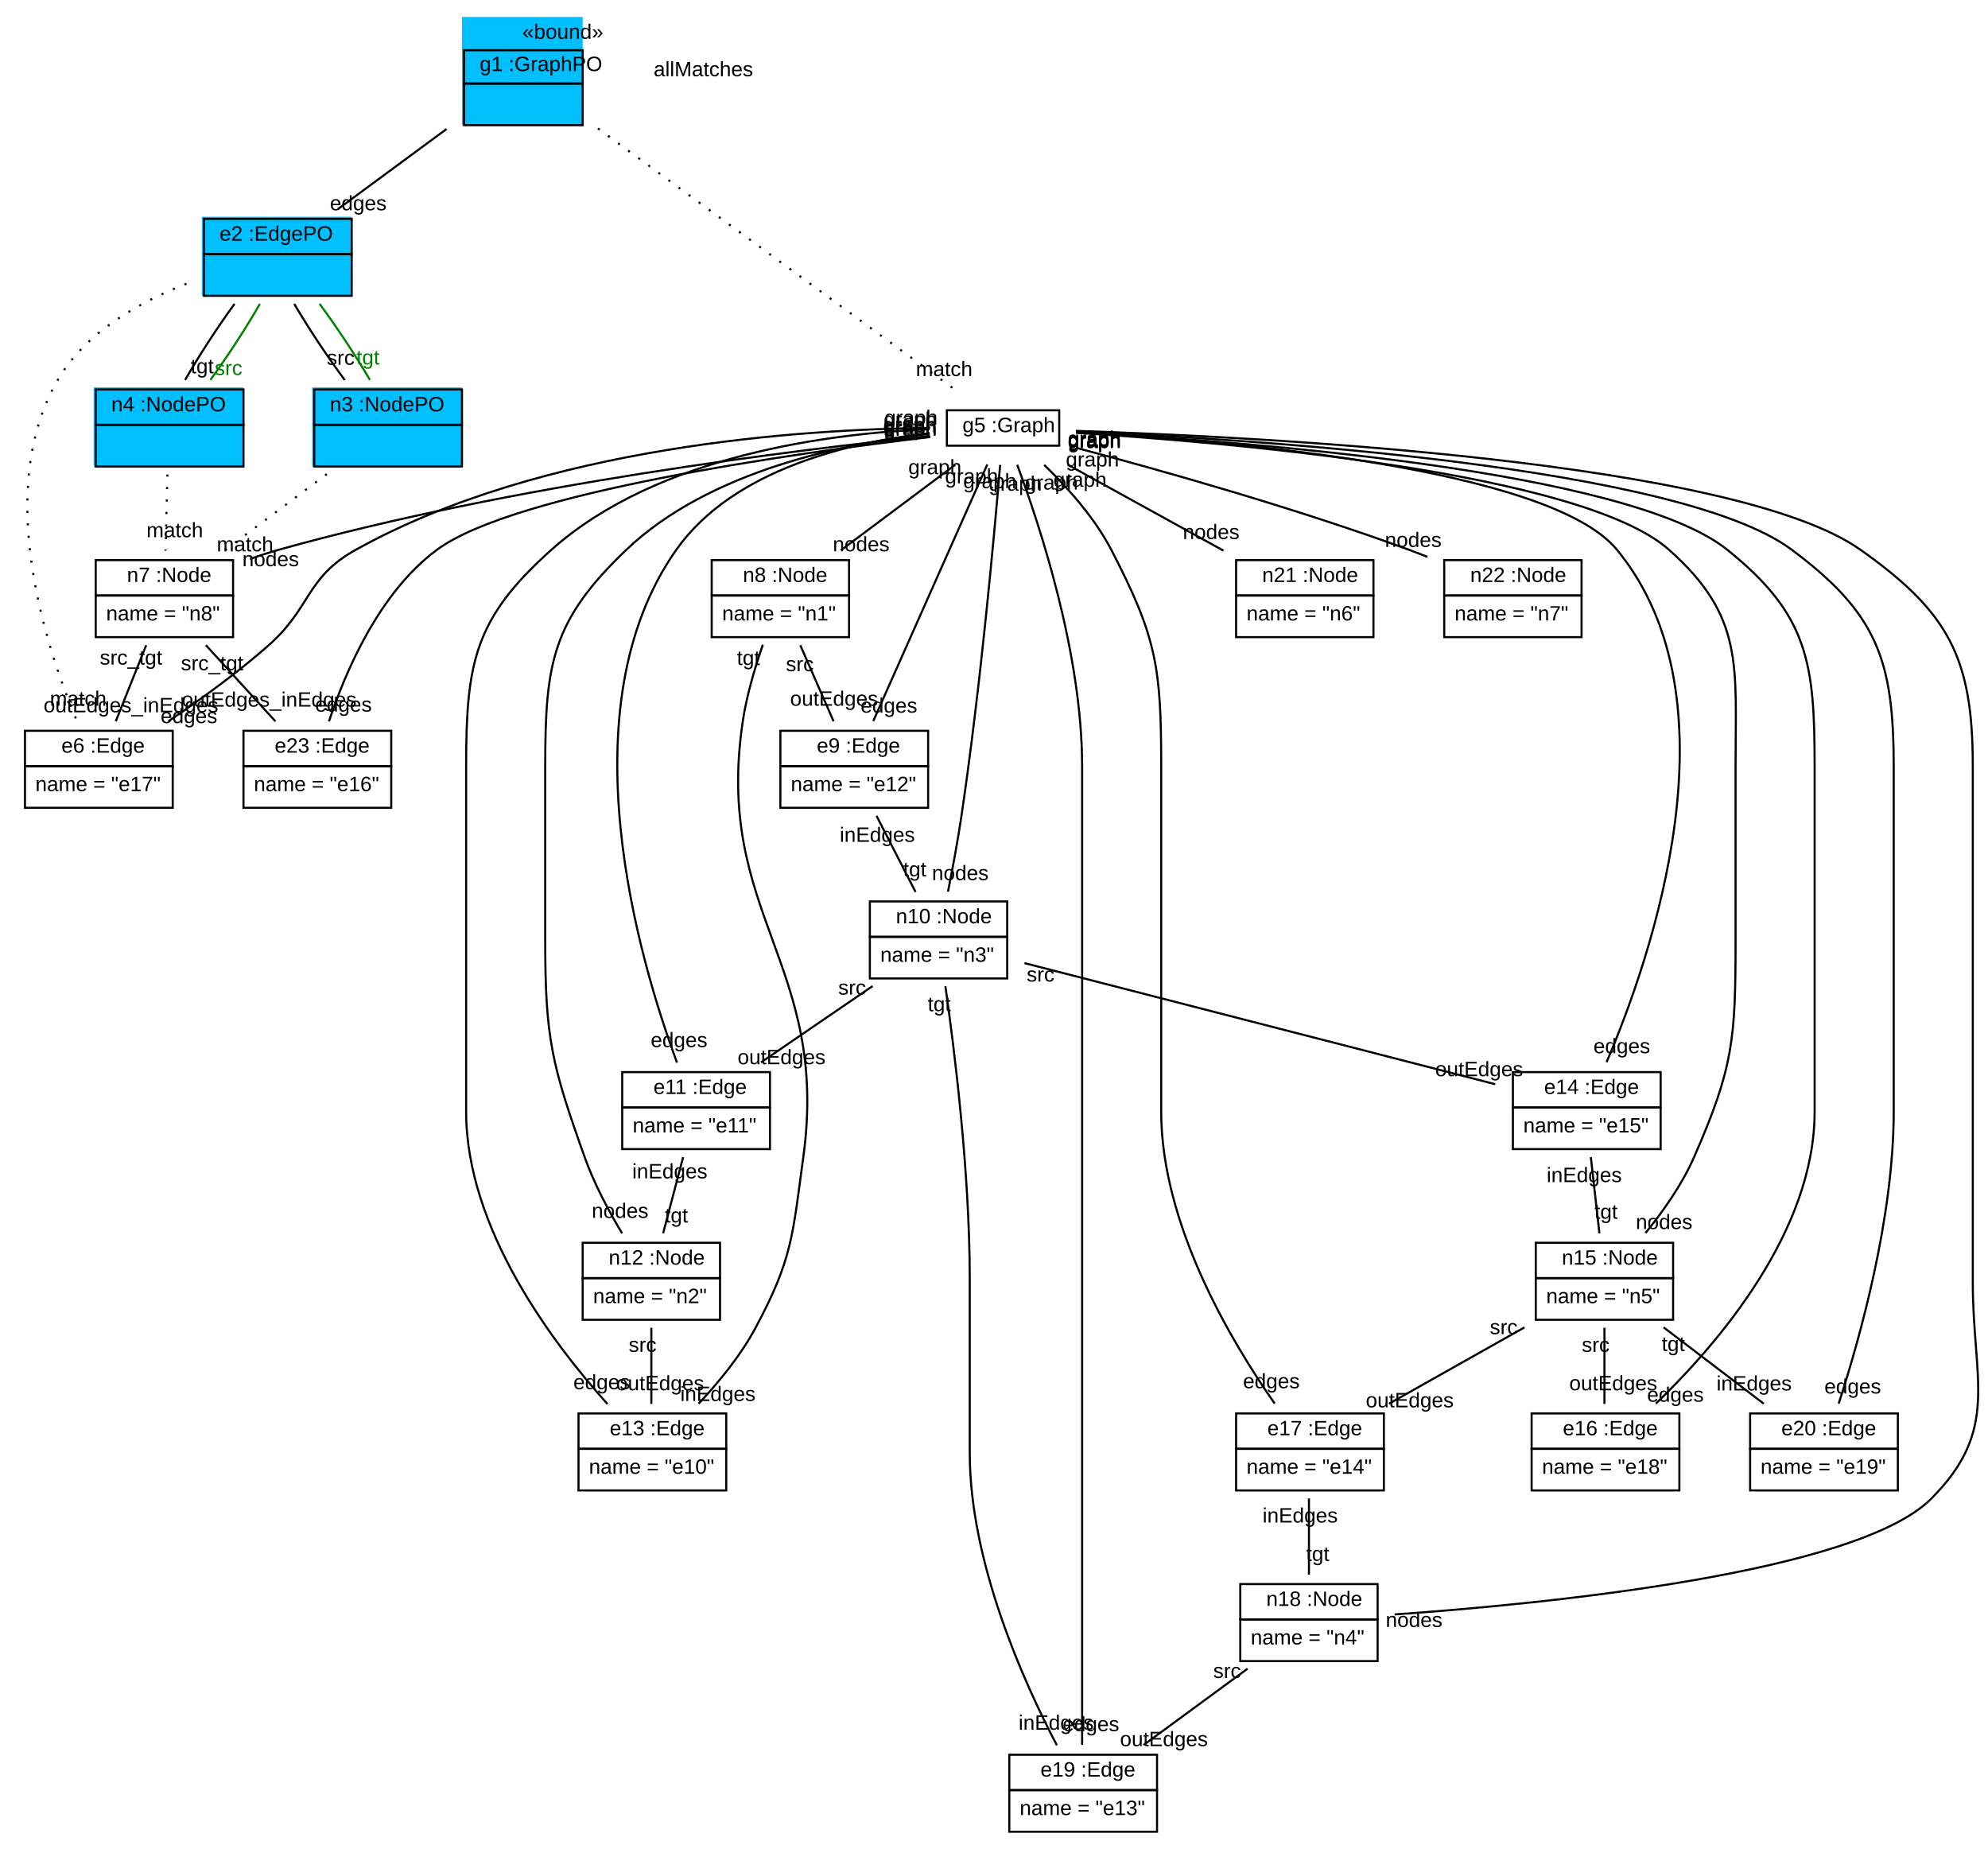
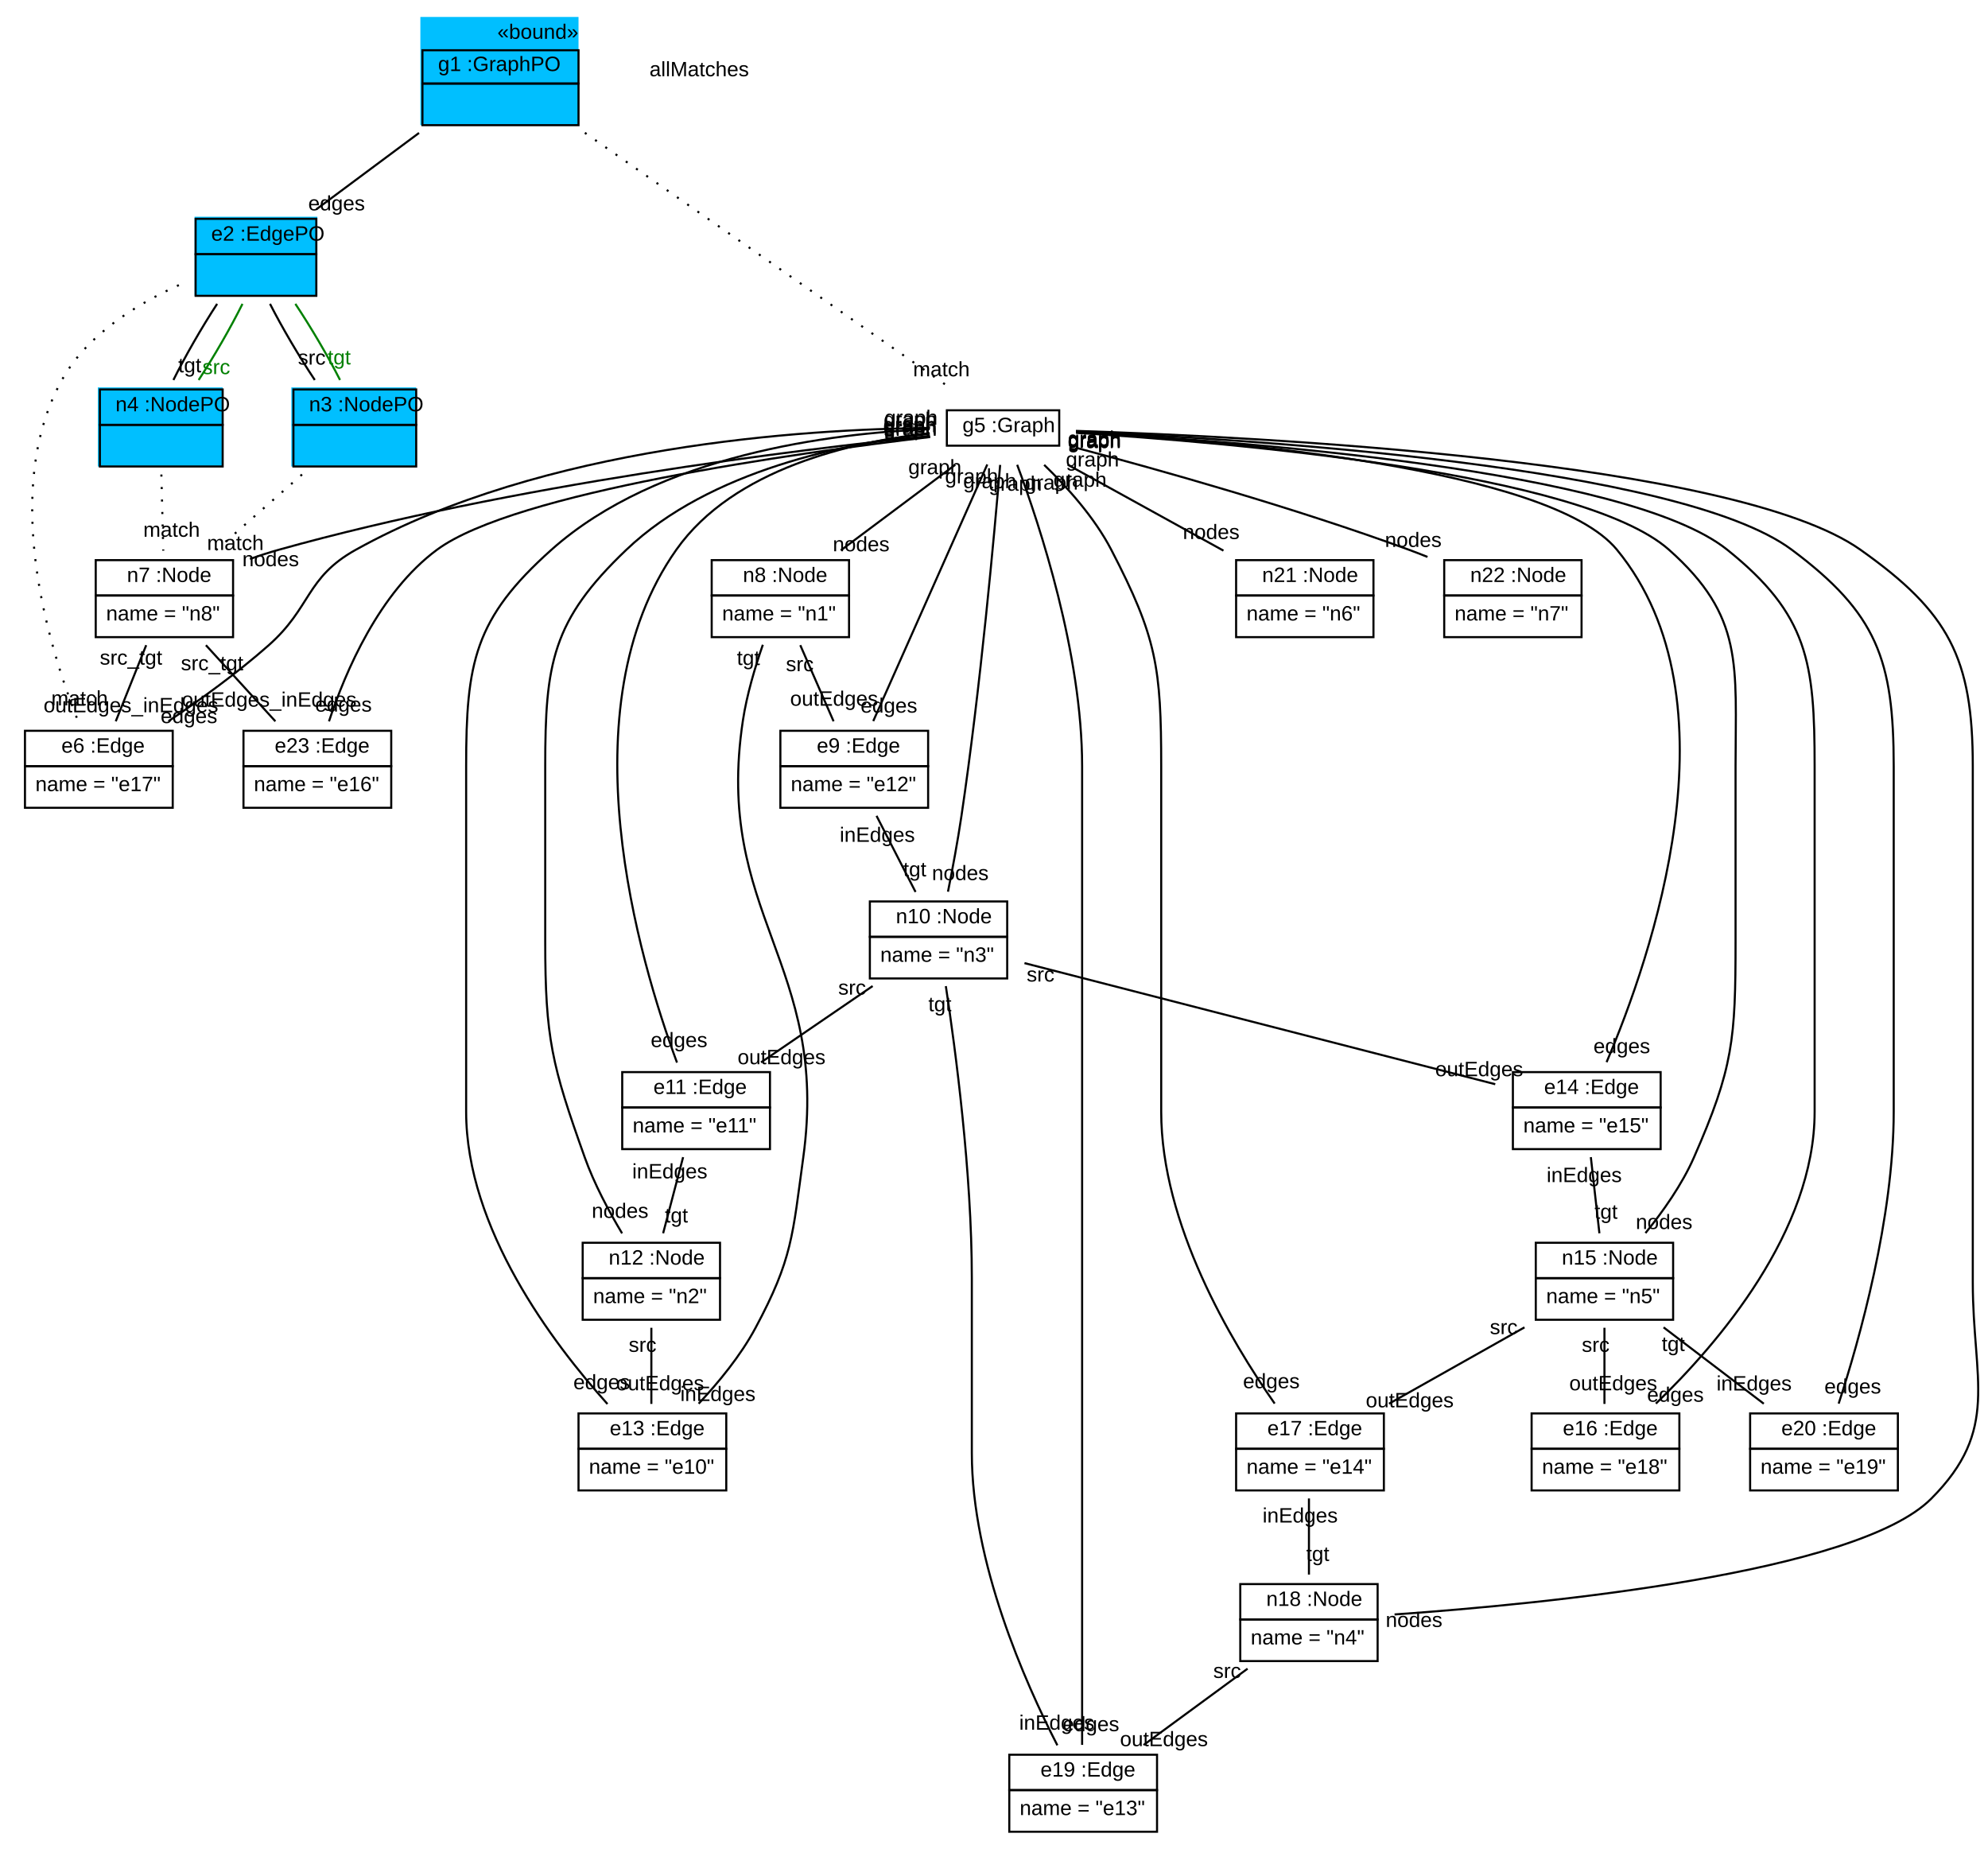
<svg xmlns="http://www.w3.org/2000/svg" xmlns:xlink="http://www.w3.org/1999/xlink" width="955pt" height="888pt" viewBox="0.00 0.00 955.31 888.00">
  <g id="graph1" class="graph" transform="scale(1 1) rotate(0) translate(4 884)">
    <polygon fill="white" stroke="white" points="-4,5 -4,-884 952.314,-884 952.314,5 -4,5" />
    <g id="node1" class="node">
-       <polygon fill="deepskyblue" stroke="deepskyblue" points="218.5,-824.5 218.5,-875.5 275.5,-875.5 275.5,-824.5 218.5,-824.5" />
-       <text text-anchor="start" x="247" y="-865.5" font-family="Arial" font-size="10.00">«bound»</text>
-       <polygon fill="none" stroke="black" points="219,-844 219,-860 276,-860 276,-844 219,-844" />
-       <text text-anchor="start" x="222.5" y="-850" font-family="Arial" font-size="10.00"> </text>
-       <text text-anchor="start" x="226.5" y="-850" font-family="Arial" font-size="10.00"> g1 :GraphPO </text>
-       <polygon fill="none" stroke="black" points="219,-824 219,-844 276,-844 276,-824 219,-824" />
-       <text text-anchor="start" x="244" y="-832" font-family="Arial" font-size="10.00">  </text>
+       <polygon fill="deepskyblue" stroke="deepskyblue" points="198.5,-824.5 198.5,-875.5 273.5,-875.5 273.5,-824.5 198.5,-824.5" />
+       <text text-anchor="start" x="235" y="-865.5" font-family="Arial" font-size="10.00">«bound»</text>
+       <polygon fill="none" stroke="black" points="199,-844 199,-860 274,-860 274,-844 199,-844" />
+       <text text-anchor="start" x="202.5" y="-850" font-family="Arial" font-size="10.00"> </text>
+       <text text-anchor="start" x="206.5" y="-850" font-family="Arial" font-size="10.00"> g1 :GraphPO </text>
+       <polygon fill="none" stroke="black" points="199,-824 199,-844 274,-844 274,-824 199,-824" />
+       <text text-anchor="start" x="233" y="-832" font-family="Arial" font-size="10.00">  </text>
    </g>
    <g id="node2" class="node">
-       <polygon fill="deepskyblue" stroke="deepskyblue" points="93.5,-742.5 93.5,-779.5 164.5,-779.5 164.5,-742.5 93.5,-742.5" />
-       <polygon fill="none" stroke="black" points="94,-762 94,-779 165,-779 165,-762 94,-762" />
-       <text text-anchor="start" x="97.5" y="-768.5" font-family="Arial" font-size="10.00"> </text>
-       <text text-anchor="start" x="101.5" y="-768.5" font-family="Arial" font-size="10.00"> e2 :EdgePO </text>
-       <polygon fill="none" stroke="black" points="94,-742 94,-762 165,-762 165,-742 94,-742" />
-       <text text-anchor="start" x="126" y="-750" font-family="Arial" font-size="10.00">  </text>
+       <polygon fill="deepskyblue" stroke="deepskyblue" points="90,-742.5 90,-779.5 148,-779.5 148,-742.5 90,-742.5" />
+       <polygon fill="none" stroke="black" points="90,-762 90,-779 148,-779 148,-762 90,-762" />
+       <text text-anchor="start" x="93.5" y="-768.5" font-family="Arial" font-size="10.00"> </text>
+       <text text-anchor="start" x="97.5" y="-768.5" font-family="Arial" font-size="10.00"> e2 :EdgePO </text>
+       <polygon fill="none" stroke="black" points="90,-742 90,-762 148,-762 148,-742 90,-742" />
+       <text text-anchor="start" x="115.5" y="-750" font-family="Arial" font-size="10.00">  </text>
    </g>
    <g id="edge10" class="edge">
-       <path fill="none" stroke="black" d="M210.633,-822.187C193.839,-809.805 174.162,-795.297 158.334,-783.628" />
-       <text text-anchor="middle" x="168.137" y="-783.105" font-family="Arial" font-size="10.00">edges</text>
+       <path fill="none" stroke="black" d="M197.366,-820.272C181.258,-808.294 162.87,-794.621 147.955,-783.531" />
+       <text text-anchor="middle" x="157.75" y="-783.048" font-family="Arial" font-size="10.00">edges</text>
    </g>
    <g id="node6" class="node">
      <a xlink:href="../../SDMLib/src/org/sdmlib/examples/helloworld/Graph.java" xlink:title="&lt;TABLE&gt;">
        <polygon fill="none" stroke="black" points="451,-670 451,-687 505,-687 505,-670 451,-670" />
        <text text-anchor="start" x="454.5" y="-676.5" font-family="Arial" font-size="10.00"> </text>
        <text text-anchor="start" x="458.5" y="-676.5" font-family="Arial" font-size="10.00">g5 :Graph</text>
      </a>
    </g>
    <g id="edge2" class="edge">
-       <path fill="none" stroke="black" stroke-dasharray="1,5" d="M283.348,-822.408C331.248,-787.364 414.144,-726.717 454.529,-697.172" />
-       <text text-anchor="middle" x="449.709" y="-703.434" font-family="Arial" font-size="10.00">match</text>
+       <path fill="none" stroke="black" stroke-dasharray="1,5" d="M277.052,-820.331C327.621,-785.017 411.911,-726.153 453.399,-697.18" />
+       <text text-anchor="middle" x="448.388" y="-703.334" font-family="Arial" font-size="10.00">match</text>
    </g>
    <g id="node3" class="node">
-       <polygon fill="deepskyblue" stroke="deepskyblue" points="146.5,-660.5 146.5,-697.5 217.5,-697.5 217.5,-660.5 146.5,-660.5" />
-       <polygon fill="none" stroke="black" points="147,-680 147,-697 218,-697 218,-680 147,-680" />
-       <text text-anchor="start" x="150.5" y="-686.5" font-family="Arial" font-size="10.00"> </text>
-       <text text-anchor="start" x="154.5" y="-686.5" font-family="Arial" font-size="10.00"> n3 :NodePO </text>
-       <polygon fill="none" stroke="black" points="147,-660 147,-680 218,-680 218,-660 147,-660" />
-       <text text-anchor="start" x="179" y="-668" font-family="Arial" font-size="10.00">  </text>
+       <polygon fill="deepskyblue" stroke="deepskyblue" points="136.5,-660.5 136.5,-697.5 195.5,-697.5 195.5,-660.5 136.5,-660.5" />
+       <polygon fill="none" stroke="black" points="137,-680 137,-697 196,-697 196,-680 137,-680" />
+       <text text-anchor="start" x="140.5" y="-686.5" font-family="Arial" font-size="10.00"> </text>
+       <text text-anchor="start" x="144.5" y="-686.5" font-family="Arial" font-size="10.00"> n3 :NodePO </text>
+       <polygon fill="none" stroke="black" points="137,-660 137,-680 196,-680 196,-660 137,-660" />
+       <text text-anchor="start" x="163" y="-668" font-family="Arial" font-size="10.00">  </text>
    </g>
    <g id="edge12" class="edge">
-       <path fill="none" stroke="black" d="M137.392,-738.14C144.045,-726.759 153.239,-712.893 161.652,-701.557" />
-       <text text-anchor="middle" x="159.704" y="-708.865" font-family="Arial" font-size="10.00">src</text>
+       <path fill="none" stroke="black" d="M125.752,-738.14C131.551,-726.759 139.706,-712.893 147.268,-701.557" />
+       <text text-anchor="middle" x="145.819" y="-708.951" font-family="Arial" font-size="10.00">src</text>
    </g>
    <g id="edge18" class="edge">
-       <path fill="none" stroke="green" d="M149.573,-738.14C158,-726.759 167.178,-712.893 173.785,-701.557" />
-       <text text-anchor="middle" x="172.804" y="-709.009" font-family="Arial" font-size="10.00" fill="green">tgt</text>
+       <path fill="none" stroke="green" d="M137.934,-738.14C145.507,-726.759 153.645,-712.893 159.402,-701.557" />
+       <text text-anchor="middle" x="158.992" y="-709.049" font-family="Arial" font-size="10.00" fill="green">tgt</text>
    </g>
    <g id="node4" class="node">
-       <polygon fill="deepskyblue" stroke="deepskyblue" points="41.5,-660.5 41.5,-697.5 112.5,-697.5 112.5,-660.5 41.5,-660.5" />
-       <polygon fill="none" stroke="black" points="42,-680 42,-697 113,-697 113,-680 42,-680" />
-       <text text-anchor="start" x="45.5" y="-686.5" font-family="Arial" font-size="10.00"> </text>
-       <text text-anchor="start" x="49.5" y="-686.5" font-family="Arial" font-size="10.00"> n4 :NodePO </text>
-       <polygon fill="none" stroke="black" points="42,-660 42,-680 113,-680 113,-660 42,-660" />
-       <text text-anchor="start" x="74" y="-668" font-family="Arial" font-size="10.00">  </text>
+       <polygon fill="deepskyblue" stroke="deepskyblue" points="43.5,-660.5 43.5,-697.5 102.5,-697.5 102.5,-660.5 43.5,-660.5" />
+       <polygon fill="none" stroke="black" points="44,-680 44,-697 103,-697 103,-680 44,-680" />
+       <text text-anchor="start" x="47.5" y="-686.5" font-family="Arial" font-size="10.00"> </text>
+       <text text-anchor="start" x="51.5" y="-686.5" font-family="Arial" font-size="10.00"> n4 :NodePO </text>
+       <polygon fill="none" stroke="black" points="44,-660 44,-680 103,-680 103,-660 44,-660" />
+       <text text-anchor="start" x="70" y="-668" font-family="Arial" font-size="10.00">  </text>
    </g>
    <g id="edge14" class="edge">
-       <path fill="none" stroke="black" d="M108.7,-738.14C100.416,-726.759 91.411,-712.893 84.945,-701.557" />
-       <text text-anchor="middle" x="93.147" y="-704.778" font-family="Arial" font-size="10.00">tgt</text>
+       <path fill="none" stroke="black" d="M100.339,-738.14C92.909,-726.759 84.944,-712.893 79.328,-701.557" />
+       <text text-anchor="middle" x="87.185" y="-705.244" font-family="Arial" font-size="10.00">tgt</text>
    </g>
    <g id="edge16" class="edge">
-       <path fill="none" stroke="green" d="M120.882,-738.14C114.371,-726.759 105.35,-712.893 97.079,-701.557" />
-       <text text-anchor="middle" x="105.805" y="-703.941" font-family="Arial" font-size="10.00" fill="green">src</text>
+       <path fill="none" stroke="green" d="M112.521,-738.14C106.864,-726.759 98.883,-712.893 91.462,-701.557" />
+       <text text-anchor="middle" x="99.927" y="-704.381" font-family="Arial" font-size="10.00" fill="green">src</text>
    </g>
    <g id="node24" class="node">
      <a xlink:href="../../SDMLib/src/org/sdmlib/examples/helloworld/Edge.java" xlink:title="&lt;TABLE&gt;">
        <polygon fill="none" stroke="black" points="8,-516 8,-533 79,-533 79,-516 8,-516" />
        <text text-anchor="start" x="21.5" y="-522.5" font-family="Arial" font-size="10.00"> </text>
        <text text-anchor="start" x="25.5" y="-522.5" font-family="Arial" font-size="10.00">e6 :Edge</text>
      </a>
      <polygon fill="none" stroke="black" points="8,-496 8,-516 79,-516 79,-496 8,-496" />
      <text text-anchor="start" x="13" y="-504" font-family="Arial" font-size="10.00">name = "e17"</text>
    </g>
    <g id="edge4" class="edge">
-       <path fill="none" stroke="black" stroke-dasharray="1,5" d="M85.585,-747.804C62.979,-739.003 37.334,-724.599 24,-702 -6.928,-649.582 17.641,-574.17 33.004,-537.566" />
-       <text text-anchor="middle" x="33.571" y="-545.05" font-family="Arial" font-size="10.00">match</text>
+       <path fill="none" stroke="black" stroke-dasharray="1,5" d="M81.935,-747.133C61.561,-737.951 38.041,-723.391 26,-702 -3.743,-649.159 19.037,-574.269 33.478,-537.737" />
+       <text text-anchor="middle" x="34.251" y="-545.207" font-family="Arial" font-size="10.00">match</text>
    </g>
    <g id="node22" class="node">
      <a xlink:href="../../SDMLib/src/org/sdmlib/examples/helloworld/Node.java" xlink:title="&lt;TABLE&gt;">
        <polygon fill="none" stroke="black" points="42,-598 42,-615 108,-615 108,-598 42,-598" />
        <text text-anchor="start" x="53" y="-604.5" font-family="Arial" font-size="10.00"> </text>
        <text text-anchor="start" x="57" y="-604.5" font-family="Arial" font-size="10.00">n7 :Node</text>
      </a>
      <polygon fill="none" stroke="black" points="42,-578 42,-598 108,-598 108,-578 42,-578" />
      <text text-anchor="start" x="47" y="-586" font-family="Arial" font-size="10.00">name = "n8"</text>
    </g>
    <g id="edge6" class="edge">
-       <path fill="none" stroke="black" stroke-dasharray="1,5" d="M153.044,-656.351C137.819,-644.967 119.208,-631.052 103.979,-619.666" />
-       <text text-anchor="middle" x="113.768" y="-619.209" font-family="Arial" font-size="10.00">match</text>
+       <path fill="none" stroke="black" stroke-dasharray="1,5" d="M141.134,-656.14C128.188,-644.759 112.416,-630.893 99.521,-619.557" />
+       <text text-anchor="middle" x="109.118" y="-619.867" font-family="Arial" font-size="10.00">match</text>
    </g>
    <g id="edge8" class="edge">
-       <path fill="none" stroke="black" stroke-dasharray="1,5" d="M76.454,-656.14C76.169,-644.759 75.822,-630.893 75.539,-619.557" />
-       <text text-anchor="middle" x="79.99" y="-626.012" font-family="Arial" font-size="10.00">match</text>
+       <path fill="none" stroke="black" stroke-dasharray="1,5" d="M73.546,-656.14C73.831,-644.759 74.178,-630.893 74.461,-619.557" />
+       <text text-anchor="middle" x="78.459" y="-626.223" font-family="Arial" font-size="10.00">match</text>
    </g>
    <g id="node5" class="node">
-       <text text-anchor="middle" x="334" y="-847.5" font-family="Arial" font-size="10.00">allMatches</text>
+       <text text-anchor="middle" x="332" y="-847.5" font-family="Arial" font-size="10.00">allMatches</text>
    </g>
    <g id="node7" class="node">
      <a xlink:href="../../SDMLib/src/org/sdmlib/examples/helloworld/Node.java" xlink:title="&lt;TABLE&gt;">
        <polygon fill="none" stroke="black" points="338,-598 338,-615 404,-615 404,-598 338,-598" />
        <text text-anchor="start" x="349" y="-604.5" font-family="Arial" font-size="10.00"> </text>
        <text text-anchor="start" x="353" y="-604.5" font-family="Arial" font-size="10.00">n8 :Node</text>
      </a>
      <polygon fill="none" stroke="black" points="338,-578 338,-598 404,-598 404,-578 338,-578" />
      <text text-anchor="start" x="343" y="-586" font-family="Arial" font-size="10.00">name = "n1"</text>
    </g>
    <g id="edge20" class="edge">
      <path fill="none" stroke="black" d="M455.046,-660.838C438.957,-648.809 417.326,-632.637 400.038,-619.711" />
      <text text-anchor="middle" x="409.828" y="-619.253" font-family="Arial" font-size="10.00">nodes</text>
      <text text-anchor="middle" x="445.257" y="-656.296" font-family="Arial" font-size="10.00">graph</text>
    </g>
    <g id="node8" class="node">
      <a xlink:href="../../SDMLib/src/org/sdmlib/examples/helloworld/Edge.java" xlink:title="&lt;TABLE&gt;">
        <polygon fill="none" stroke="black" points="371,-516 371,-533 442,-533 442,-516 371,-516" />
        <text text-anchor="start" x="384.5" y="-522.5" font-family="Arial" font-size="10.00"> </text>
        <text text-anchor="start" x="388.5" y="-522.5" font-family="Arial" font-size="10.00">e9 :Edge</text>
      </a>
      <polygon fill="none" stroke="black" points="371,-496 371,-516 442,-516 442,-496 371,-496" />
      <text text-anchor="start" x="376" y="-504" font-family="Arial" font-size="10.00">name = "e12"</text>
    </g>
    <g id="edge44" class="edge">
      <path fill="none" stroke="black" d="M470.431,-660.969C457.253,-631.318 430.119,-570.268 415.625,-537.656" />
      <text text-anchor="middle" x="423.168" y="-541.721" font-family="Arial" font-size="10.00">edges</text>
      <text text-anchor="middle" x="462.888" y="-651.904" font-family="Arial" font-size="10.00">graph</text>
    </g>
    <g id="node9" class="node">
      <a xlink:href="../../SDMLib/src/org/sdmlib/examples/helloworld/Node.java" xlink:title="&lt;TABLE&gt;">
        <polygon fill="none" stroke="black" points="414,-434 414,-451 480,-451 480,-434 414,-434" />
        <text text-anchor="start" x="422.5" y="-440.5" font-family="Arial" font-size="10.00"> </text>
        <text text-anchor="start" x="426.5" y="-440.5" font-family="Arial" font-size="10.00">n10 :Node</text>
      </a>
      <polygon fill="none" stroke="black" points="414,-414 414,-434 480,-434 480,-414 414,-414" />
      <text text-anchor="start" x="419" y="-422" font-family="Arial" font-size="10.00">name = "n3"</text>
    </g>
    <g id="edge24" class="edge">
      <path fill="none" stroke="black" d="M476.612,-660.76C473.86,-627.851 467.174,-553.843 458,-492 456.21,-479.936 453.708,-466.555 451.541,-455.688" />
      <text text-anchor="middle" x="457.446" y="-461.259" font-family="Arial" font-size="10.00">nodes</text>
      <text text-anchor="middle" x="471.631" y="-649.589" font-family="Arial" font-size="10.00">graph</text>
    </g>
    <g id="node10" class="node">
      <a xlink:href="../../SDMLib/src/org/sdmlib/examples/helloworld/Edge.java" xlink:title="&lt;TABLE&gt;">
        <polygon fill="none" stroke="black" points="295,-352 295,-369 366,-369 366,-352 295,-352" />
        <text text-anchor="start" x="306" y="-358.5" font-family="Arial" font-size="10.00"> </text>
        <text text-anchor="start" x="310" y="-358.5" font-family="Arial" font-size="10.00">e11 :Edge</text>
      </a>
      <polygon fill="none" stroke="black" points="295,-332 295,-352 366,-352 366,-332 295,-332" />
      <text text-anchor="start" x="300" y="-340" font-family="Arial" font-size="10.00">name = "e11"</text>
    </g>
    <g id="edge42" class="edge">
      <path fill="none" stroke="black" d="M442.73,-676.035C405.528,-671.866 348.561,-659.054 321,-620 267.18,-543.738 303.185,-422.54 321.326,-373.574" />
      <text text-anchor="middle" x="322.314" y="-381.025" font-family="Arial" font-size="10.00">edges</text>
      <text text-anchor="middle" x="433.196" y="-676.553" font-family="Arial" font-size="10.00">graph</text>
    </g>
    <g id="node11" class="node">
      <a xlink:href="../../SDMLib/src/org/sdmlib/examples/helloworld/Node.java" xlink:title="&lt;TABLE&gt;">
        <polygon fill="none" stroke="black" points="276,-270 276,-287 342,-287 342,-270 276,-270" />
        <text text-anchor="start" x="284.5" y="-276.5" font-family="Arial" font-size="10.00"> </text>
        <text text-anchor="start" x="288.5" y="-276.5" font-family="Arial" font-size="10.00">n12 :Node</text>
      </a>
      <polygon fill="none" stroke="black" points="276,-250 276,-270 342,-270 342,-250 276,-250" />
      <text text-anchor="start" x="281" y="-258" font-family="Arial" font-size="10.00">name = "n2"</text>
    </g>
    <g id="edge22" class="edge">
      <path fill="none" stroke="black" d="M442.771,-675.705C402.547,-671.264 337.141,-658.234 297,-620 261.254,-585.953 258,-565.365 258,-516 258,-516 258,-516 258,-432 258,-385.013 261.223,-372.259 277,-328 281.518,-315.326 288.59,-302.122 294.939,-291.519" />
      <text text-anchor="middle" x="293.968" y="-298.972" font-family="Arial" font-size="10.00">nodes</text>
      <text text-anchor="middle" x="433.251" y="-676.267" font-family="Arial" font-size="10.00">graph</text>
    </g>
    <g id="node12" class="node">
      <a xlink:href="../../SDMLib/src/org/sdmlib/examples/helloworld/Edge.java" xlink:title="&lt;TABLE&gt;">
        <polygon fill="none" stroke="black" points="274,-188 274,-205 345,-205 345,-188 274,-188" />
        <text text-anchor="start" x="285" y="-194.5" font-family="Arial" font-size="10.00"> </text>
        <text text-anchor="start" x="289" y="-194.5" font-family="Arial" font-size="10.00">e13 :Edge</text>
      </a>
      <polygon fill="none" stroke="black" points="274,-168 274,-188 345,-188 345,-168 274,-168" />
      <text text-anchor="start" x="279" y="-176" font-family="Arial" font-size="10.00">name = "e10"</text>
    </g>
    <g id="edge40" class="edge">
      <path fill="none" stroke="black" d="M442.678,-677.93C395.582,-675.963 312.225,-665.678 261,-620 223.918,-586.933 220,-565.684 220,-516 220,-516 220,-516 220,-350 220,-293.843 261.59,-238.76 287.908,-209.526" />
      <text text-anchor="middle" x="285.14" y="-216.635" font-family="Arial" font-size="10.00">edges</text>
      <text text-anchor="middle" x="433.388" y="-679.132" font-family="Arial" font-size="10.00">graph</text>
    </g>
    <g id="node13" class="node">
      <a xlink:href="../../SDMLib/src/org/sdmlib/examples/helloworld/Edge.java" xlink:title="&lt;TABLE&gt;">
        <polygon fill="none" stroke="black" points="723,-352 723,-369 794,-369 794,-352 723,-352" />
        <text text-anchor="start" x="734" y="-358.5" font-family="Arial" font-size="10.00"> </text>
        <text text-anchor="start" x="738" y="-358.5" font-family="Arial" font-size="10.00">e14 :Edge</text>
      </a>
      <polygon fill="none" stroke="black" points="723,-332 723,-352 794,-352 794,-332 723,-332" />
      <text text-anchor="start" x="728" y="-340" font-family="Arial" font-size="10.00">name = "e15"</text>
    </g>
    <g id="edge50" class="edge">
      <path fill="none" stroke="black" d="M513.121,-676.475C584.05,-672.583 740.423,-659.606 773,-620 832.502,-547.66 789.32,-423.702 768.019,-373.778" />
      <text text-anchor="middle" x="775.341" y="-378.089" font-family="Arial" font-size="10.00">edges</text>
      <text text-anchor="middle" x="521.906" y="-669.199" font-family="Arial" font-size="10.00">graph</text>
    </g>
    <g id="node14" class="node">
      <a xlink:href="../../SDMLib/src/org/sdmlib/examples/helloworld/Node.java" xlink:title="&lt;TABLE&gt;">
        <polygon fill="none" stroke="black" points="734,-270 734,-287 800,-287 800,-270 734,-270" />
        <text text-anchor="start" x="742.5" y="-276.5" font-family="Arial" font-size="10.00"> </text>
        <text text-anchor="start" x="746.5" y="-276.5" font-family="Arial" font-size="10.00">n15 :Node</text>
      </a>
      <polygon fill="none" stroke="black" points="734,-250 734,-270 800,-270 800,-250 734,-250" />
      <text text-anchor="start" x="739" y="-258" font-family="Arial" font-size="10.00">name = "n5"</text>
    </g>
    <g id="edge28" class="edge">
      <path fill="none" stroke="black" d="M513.116,-676.148C587.204,-671.543 756.139,-657.147 798,-620 834.172,-587.901 830,-564.361 830,-516 830,-516 830,-516 830,-432 830,-384.931 828.934,-371.093 810,-328 804.252,-314.917 795.096,-301.985 786.708,-291.663" />
      <text text-anchor="middle" x="795.667" y="-293.604" font-family="Arial" font-size="10.00">nodes</text>
      <text text-anchor="middle" x="521.871" y="-668.817" font-family="Arial" font-size="10.00">graph</text>
    </g>
    <g id="node15" class="node">
      <a xlink:href="../../SDMLib/src/org/sdmlib/examples/helloworld/Edge.java" xlink:title="&lt;TABLE&gt;">
        <polygon fill="none" stroke="black" points="732,-188 732,-205 803,-205 803,-188 732,-188" />
        <text text-anchor="start" x="743" y="-194.5" font-family="Arial" font-size="10.00"> </text>
        <text text-anchor="start" x="747" y="-194.5" font-family="Arial" font-size="10.00">e16 :Edge</text>
      </a>
      <polygon fill="none" stroke="black" points="732,-168 732,-188 803,-188 803,-168 732,-168" />
      <text text-anchor="start" x="737" y="-176" font-family="Arial" font-size="10.00">name = "e18"</text>
    </g>
    <g id="edge36" class="edge">
      <path fill="none" stroke="black" d="M513.223,-676.421C591.766,-672.237 778.103,-658.422 826,-620 864.884,-588.808 868,-565.849 868,-516 868,-516 868,-516 868,-350 868,-292.496 821.608,-238.527 791.707,-209.713" />
      <text text-anchor="middle" x="801.109" y="-210.621" font-family="Arial" font-size="10.00">edges</text>
      <text text-anchor="middle" x="522.023" y="-669.171" font-family="Arial" font-size="10.00">graph</text>
    </g>
    <g id="node16" class="node">
      <a xlink:href="../../SDMLib/src/org/sdmlib/examples/helloworld/Edge.java" xlink:title="&lt;TABLE&gt;">
        <polygon fill="none" stroke="black" points="590,-188 590,-205 661,-205 661,-188 590,-188" />
        <text text-anchor="start" x="601" y="-194.5" font-family="Arial" font-size="10.00"> </text>
        <text text-anchor="start" x="605" y="-194.5" font-family="Arial" font-size="10.00">e17 :Edge</text>
      </a>
      <polygon fill="none" stroke="black" points="590,-168 590,-188 661,-188 661,-168 590,-168" />
      <text text-anchor="start" x="595" y="-176" font-family="Arial" font-size="10.00">name = "e14"</text>
    </g>
    <g id="edge48" class="edge">
      <path fill="none" stroke="black" d="M497.76,-660.772C508.821,-650.09 521.962,-635.484 530,-620 551.857,-577.898 554,-563.437 554,-516 554,-516 554,-516 554,-350 554,-295.955 587.559,-239.651 608.533,-209.74" />
      <text text-anchor="middle" x="606.929" y="-217.11" font-family="Arial" font-size="10.00">edges</text>
      <text text-anchor="middle" x="501.256" y="-648.903" font-family="Arial" font-size="10.00">graph</text>
    </g>
    <g id="node17" class="node">
      <a xlink:href="../../SDMLib/src/org/sdmlib/examples/helloworld/Node.java" xlink:title="&lt;TABLE&gt;">
        <polygon fill="none" stroke="black" points="592,-106 592,-123 658,-123 658,-106 592,-106" />
        <text text-anchor="start" x="600.5" y="-112.5" font-family="Arial" font-size="10.00"> </text>
        <text text-anchor="start" x="604.5" y="-112.5" font-family="Arial" font-size="10.00">n18 :Node</text>
      </a>
      <polygon fill="none" stroke="black" points="592,-86 592,-106 658,-106 658,-86 592,-86" />
      <text text-anchor="start" x="597" y="-94" font-family="Arial" font-size="10.00">name = "n4"</text>
    </g>
    <g id="edge26" class="edge">
      <path fill="none" stroke="black" d="M513.021,-677.114C601.169,-674.262 829.49,-662.822 890,-620 932.513,-589.914 944,-568.082 944,-516 944,-516 944,-516 944,-268 944,-220.931 957.256,-197.31 924,-164 888.321,-128.264 739.442,-113.567 666.139,-108.407" />
      <text text-anchor="middle" x="675.499" y="-102.386" font-family="Arial" font-size="10.00">nodes</text>
      <text text-anchor="middle" x="521.92" y="-670.052" font-family="Arial" font-size="10.00">graph</text>
    </g>
    <g id="node18" class="node">
      <a xlink:href="../../SDMLib/src/org/sdmlib/examples/helloworld/Edge.java" xlink:title="&lt;TABLE&gt;">
        <polygon fill="none" stroke="black" points="481,-24 481,-41 552,-41 552,-24 481,-24" />
        <text text-anchor="start" x="492" y="-30.5" font-family="Arial" font-size="10.00"> </text>
        <text text-anchor="start" x="496" y="-30.5" font-family="Arial" font-size="10.00">e19 :Edge</text>
      </a>
      <polygon fill="none" stroke="black" points="481,-4 481,-24 552,-24 552,-4 481,-4" />
      <text text-anchor="start" x="486" y="-12" font-family="Arial" font-size="10.00">name = "e13"</text>
    </g>
    <g id="edge46" class="edge">
      <path fill="none" stroke="black" d="M484.794,-660.811C495.724,-631.562 516,-570.021 516,-516 516,-516 516,-516 516,-186 516,-135.797 516,-76.843 516,-45.748" />
      <text text-anchor="middle" x="520.226" y="-52.312" font-family="Arial" font-size="10.00">edges</text>
      <text text-anchor="middle" x="483.92" y="-648.349" font-family="Arial" font-size="10.00">graph</text>
    </g>
    <g id="node19" class="node">
      <a xlink:href="../../SDMLib/src/org/sdmlib/examples/helloworld/Edge.java" xlink:title="&lt;TABLE&gt;">
        <polygon fill="none" stroke="black" points="837,-188 837,-205 908,-205 908,-188 837,-188" />
        <text text-anchor="start" x="848" y="-194.5" font-family="Arial" font-size="10.00"> </text>
        <text text-anchor="start" x="852" y="-194.5" font-family="Arial" font-size="10.00">e20 :Edge</text>
      </a>
      <polygon fill="none" stroke="black" points="837,-168 837,-188 908,-188 908,-168 837,-168" />
      <text text-anchor="start" x="842" y="-176" font-family="Arial" font-size="10.00">name = "e19"</text>
    </g>
    <g id="edge38" class="edge">
      <path fill="none" stroke="black" d="M513.045,-676.768C596.266,-673.203 802.855,-660.412 857,-620 897.948,-589.438 906,-567.096 906,-516 906,-516 906,-516 906,-350 906,-298.847 889.562,-240.508 879.546,-209.707" />
      <text text-anchor="middle" x="886.309" y="-214.572" font-family="Arial" font-size="10.00">edges</text>
      <text text-anchor="middle" x="521.895" y="-669.611" font-family="Arial" font-size="10.00">graph</text>
    </g>
    <g id="node20" class="node">
      <a xlink:href="../../SDMLib/src/org/sdmlib/examples/helloworld/Node.java" xlink:title="&lt;TABLE&gt;">
        <polygon fill="none" stroke="black" points="590,-598 590,-615 656,-615 656,-598 590,-598" />
        <text text-anchor="start" x="598.5" y="-604.5" font-family="Arial" font-size="10.00"> </text>
        <text text-anchor="start" x="602.5" y="-604.5" font-family="Arial" font-size="10.00">n21 :Node</text>
      </a>
      <polygon fill="none" stroke="black" points="590,-578 590,-598 656,-598 656,-578 590,-578" />
      <text text-anchor="start" x="595" y="-586" font-family="Arial" font-size="10.00">name = "n6"</text>
    </g>
    <g id="edge30" class="edge">
      <path fill="none" stroke="black" d="M509.106,-660.838C530.992,-648.763 560.445,-632.513 583.917,-619.563" />
      <text text-anchor="middle" x="578.023" y="-625.142" font-family="Arial" font-size="10.00">nodes</text>
      <text text-anchor="middle" x="515" y="-650.259" font-family="Arial" font-size="10.00">graph</text>
    </g>
    <g id="node21" class="node">
      <a xlink:href="../../SDMLib/src/org/sdmlib/examples/helloworld/Node.java" xlink:title="&lt;TABLE&gt;">
        <polygon fill="none" stroke="black" points="690,-598 690,-615 756,-615 756,-598 690,-598" />
        <text text-anchor="start" x="698.5" y="-604.5" font-family="Arial" font-size="10.00"> </text>
        <text text-anchor="start" x="702.5" y="-604.5" font-family="Arial" font-size="10.00">n22 :Node</text>
      </a>
      <polygon fill="none" stroke="black" points="690,-578 690,-598 756,-598 756,-578 690,-578" />
      <text text-anchor="start" x="695" y="-586" font-family="Arial" font-size="10.00">name = "n7"</text>
    </g>
    <g id="edge32" class="edge">
      <path fill="none" stroke="black" d="M513.306,-668.932C552.703,-658.482 618.126,-640.143 673,-620 675.938,-618.922 678.949,-617.756 681.966,-616.543" />
      <text text-anchor="middle" x="675.125" y="-621.336" font-family="Arial" font-size="10.00">nodes</text>
      <text text-anchor="middle" x="520.967" y="-660.004" font-family="Arial" font-size="10.00">graph</text>
    </g>
    <g id="edge34" class="edge">
      <path fill="none" stroke="black" d="M442.882,-674.675C379.48,-668.118 242.071,-651.358 130,-620 125.444,-618.725 120.75,-617.198 116.114,-615.551" />
      <text text-anchor="middle" x="126.066" y="-612.076" font-family="Arial" font-size="10.00">nodes</text>
      <text text-anchor="middle" x="433.418" y="-675.406" font-family="Arial" font-size="10.00">graph</text>
    </g>
    <g id="node23" class="node">
      <a xlink:href="../../SDMLib/src/org/sdmlib/examples/helloworld/Edge.java" xlink:title="&lt;TABLE&gt;">
        <polygon fill="none" stroke="black" points="113,-516 113,-533 184,-533 184,-516 113,-516" />
        <text text-anchor="start" x="124" y="-522.5" font-family="Arial" font-size="10.00"> </text>
        <text text-anchor="start" x="128" y="-522.5" font-family="Arial" font-size="10.00">e23 :Edge</text>
      </a>
      <polygon fill="none" stroke="black" points="113,-496 113,-516 184,-516 184,-496 113,-496" />
      <text text-anchor="start" x="118" y="-504" font-family="Arial" font-size="10.00">name = "e16"</text>
    </g>
    <g id="edge52" class="edge">
      <path fill="none" stroke="black" d="M442.997,-674.16C378.344,-666.491 243.385,-647.607 206,-620 178.227,-599.491 162.007,-561.482 154.086,-537.533" />
      <text text-anchor="middle" x="161.05" y="-542.21" font-family="Arial" font-size="10.00">edges</text>
      <text text-anchor="middle" x="433.484" y="-674.744" font-family="Arial" font-size="10.00">graph</text>
    </g>
    <g id="edge54" class="edge">
      <path fill="none" stroke="black" d="M442.929,-678.521C382.663,-677.944 257.238,-670.191 167,-620 142.806,-606.543 145.754,-592.322 125,-574 110.097,-560.844 92.207,-547.904 76.944,-537.596" />
      <text text-anchor="middle" x="86.814" y="-536.705" font-family="Arial" font-size="10.00">edges</text>
      <text text-anchor="middle" x="433.778" y="-680.054" font-family="Arial" font-size="10.00">graph</text>
    </g>
    <g id="edge56" class="edge">
      <path fill="none" stroke="black" d="M380.564,-574.14C385.543,-562.759 391.609,-548.893 396.569,-537.557" />
      <text text-anchor="middle" x="396.808" y="-545.054" font-family="Arial" font-size="10.00">outEdges</text>
      <text text-anchor="middle" x="380.325" y="-561.643" font-family="Arial" font-size="10.00">src</text>
    </g>
    <g id="edge58" class="edge">
      <path fill="none" stroke="black" d="M362.573,-574.332C358.835,-563.584 354.865,-550.3 353,-538 338.877,-444.845 394.843,-421.34 382,-328 376.841,-290.502 376.896,-279.353 359,-246 351.897,-232.762 341.323,-219.91 331.726,-209.683" />
      <text text-anchor="middle" x="340.979" y="-210.974" font-family="Arial" font-size="10.00">inEdges</text>
      <text text-anchor="middle" x="355.644" y="-564.621" font-family="Arial" font-size="10.00">tgt</text>
    </g>
    <g id="edge60" class="edge">
      <path fill="none" stroke="black" d="M417.203,-492.14C423.036,-480.759 430.142,-466.893 435.952,-455.557" />
      <text text-anchor="middle" x="435.58" y="-463.05" font-family="Arial" font-size="10.00">tgt</text>
      <text text-anchor="middle" x="417.576" y="-479.647" font-family="Arial" font-size="10.00">inEdges</text>
    </g>
    <g id="edge62" class="edge">
      <path fill="none" stroke="black" d="M415.338,-410.351C398.69,-398.967 378.339,-385.052 361.687,-373.666" />
      <text text-anchor="middle" x="371.554" y="-372.793" font-family="Arial" font-size="10.00">outEdges</text>
      <text text-anchor="middle" x="405.471" y="-406.224" font-family="Arial" font-size="10.00">src</text>
    </g>
    <g id="edge64" class="edge">
      <path fill="none" stroke="black" d="M488.298,-421.377C547.121,-406.246 654.533,-378.615 714.527,-363.183" />
      <text text-anchor="middle" x="706.802" y="-367.034" font-family="Arial" font-size="10.00">outEdges</text>
      <text text-anchor="middle" x="496.023" y="-412.526" font-family="Arial" font-size="10.00">src</text>
    </g>
    <g id="edge66" class="edge">
-       <path fill="none" stroke="black" d="M450.292,-410.311C454.707,-379.288 462,-320.418 462,-270 462,-270 462,-270 462,-186 462,-133.378 487.96,-75.847 503.881,-45.512" />
-       <text text-anchor="middle" x="503.528" y="-53.006" font-family="Arial" font-size="10.00">inEdges</text>
-       <text text-anchor="middle" x="447.35" y="-398.253" font-family="Arial" font-size="10.00">tgt</text>
+       <path fill="none" stroke="black" d="M450.511,-410.319C455.221,-379.305 463,-320.447 463,-270 463,-270 463,-270 463,-186 463,-133.474 488.48,-75.906 504.106,-45.539" />
+       <text text-anchor="middle" x="503.832" y="-53.035" font-family="Arial" font-size="10.00">inEdges</text>
+       <text text-anchor="middle" x="447.657" y="-398.235" font-family="Arial" font-size="10.00">tgt</text>
    </g>
    <g id="edge68" class="edge">
      <path fill="none" stroke="black" d="M324.262,-328.14C321.274,-316.759 317.634,-302.893 314.659,-291.557" />
      <text text-anchor="middle" x="321.047" y="-296.75" font-family="Arial" font-size="10.00">tgt</text>
      <text text-anchor="middle" x="317.873" y="-317.947" font-family="Arial" font-size="10.00">inEdges</text>
    </g>
    <g id="edge70" class="edge">
      <path fill="none" stroke="black" d="M309,-246.14C309,-234.759 309,-220.893 309,-209.557" />
      <text text-anchor="middle" x="313.226" y="-216.12" font-family="Arial" font-size="10.00">outEdges</text>
      <text text-anchor="middle" x="304.774" y="-234.577" font-family="Arial" font-size="10.00">src</text>
    </g>
    <g id="edge72" class="edge">
      <path fill="none" stroke="black" d="M760.459,-328.14C761.74,-316.759 763.3,-302.893 764.575,-291.557" />
      <text text-anchor="middle" x="767.761" y="-298.536" font-family="Arial" font-size="10.00">tgt</text>
      <text text-anchor="middle" x="757.273" y="-316.161" font-family="Arial" font-size="10.00">inEdges</text>
    </g>
    <g id="edge74" class="edge">
      <path fill="none" stroke="black" d="M767,-246.14C767,-234.759 767,-220.893 767,-209.557" />
      <text text-anchor="middle" x="771.226" y="-216.12" font-family="Arial" font-size="10.00">outEdges</text>
      <text text-anchor="middle" x="762.774" y="-234.577" font-family="Arial" font-size="10.00">src</text>
    </g>
    <g id="edge76" class="edge">
      <path fill="none" stroke="black" d="M728.573,-246.351C708.367,-234.967 683.668,-221.052 663.458,-209.666" />
      <text text-anchor="middle" x="673.429" y="-207.933" font-family="Arial" font-size="10.00">outEdges</text>
      <text text-anchor="middle" x="718.602" y="-243.084" font-family="Arial" font-size="10.00">src</text>
    </g>
    <g id="edge78" class="edge">
      <path fill="none" stroke="black" d="M795.415,-246.351C810.355,-234.967 828.619,-221.052 843.563,-209.666" />
      <text text-anchor="middle" x="838.915" y="-216.021" font-family="Arial" font-size="10.00">inEdges</text>
      <text text-anchor="middle" x="800.062" y="-234.997" font-family="Arial" font-size="10.00">tgt</text>
    </g>
    <g id="edge80" class="edge">
      <path fill="none" stroke="black" d="M625,-164.14C625,-152.759 625,-138.893 625,-127.557" />
      <text text-anchor="middle" x="629.226" y="-134.12" font-family="Arial" font-size="10.00">tgt</text>
      <text text-anchor="middle" x="620.774" y="-152.577" font-family="Arial" font-size="10.00">inEdges</text>
    </g>
    <g id="edge82" class="edge">
      <path fill="none" stroke="black" d="M595.503,-82.351C579.993,-70.967 561.034,-57.052 545.521,-45.666" />
      <text text-anchor="middle" x="555.327" y="-45.122" font-family="Arial" font-size="10.00">outEdges</text>
      <text text-anchor="middle" x="585.696" y="-77.895" font-family="Arial" font-size="10.00">src</text>
    </g>
    <g id="edge84" class="edge">
      <path fill="none" stroke="black" d="M94.948,-574.14C105.332,-562.759 117.985,-548.893 128.329,-537.557" />
      <text text-anchor="middle" x="125.342" y="-544.6" font-family="Arial" font-size="10.00">outEdges_inEdges</text>
      <text text-anchor="middle" x="97.935" y="-562.096" font-family="Arial" font-size="10.00">src_tgt</text>
    </g>
    <g id="edge86" class="edge">
      <path fill="none" stroke="black" d="M66.256,-574.14C61.704,-562.759 56.157,-548.893 51.623,-537.557" />
      <text text-anchor="middle" x="58.913" y="-541.902" font-family="Arial" font-size="10.00">outEdges_inEdges</text>
      <text text-anchor="middle" x="58.966" y="-564.794" font-family="Arial" font-size="10.00">src_tgt</text>
    </g>
  </g>
</svg>
